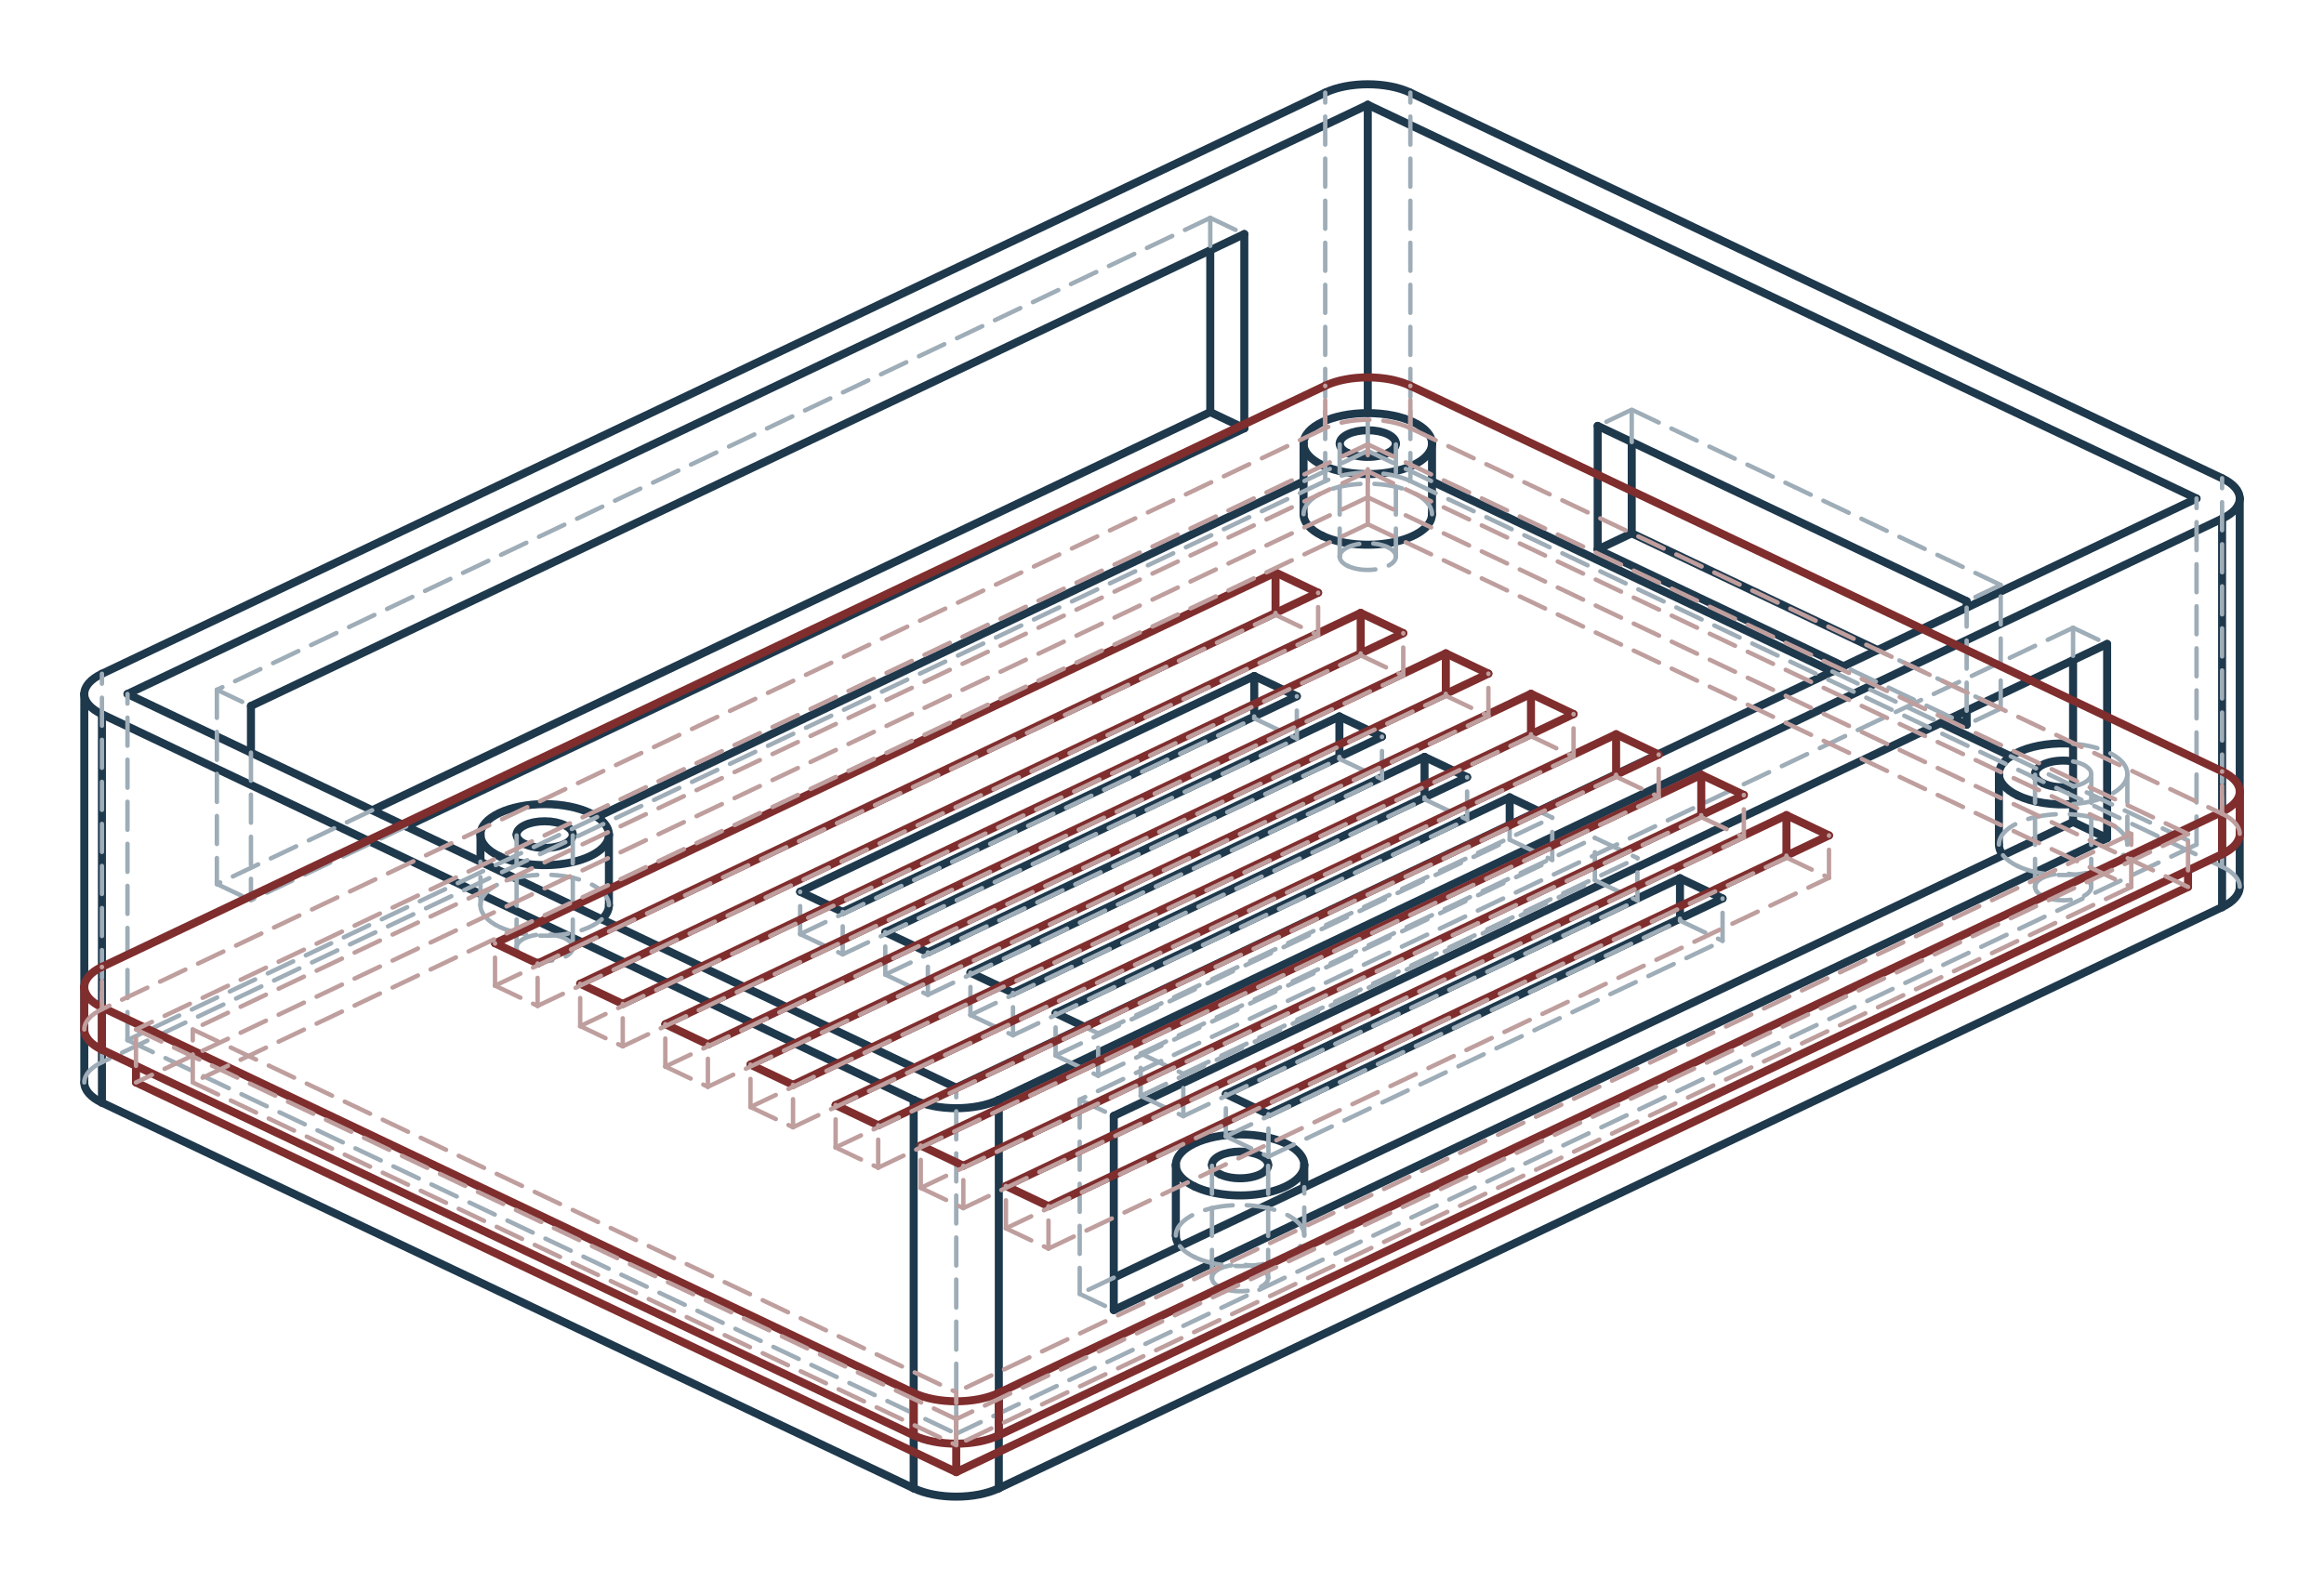
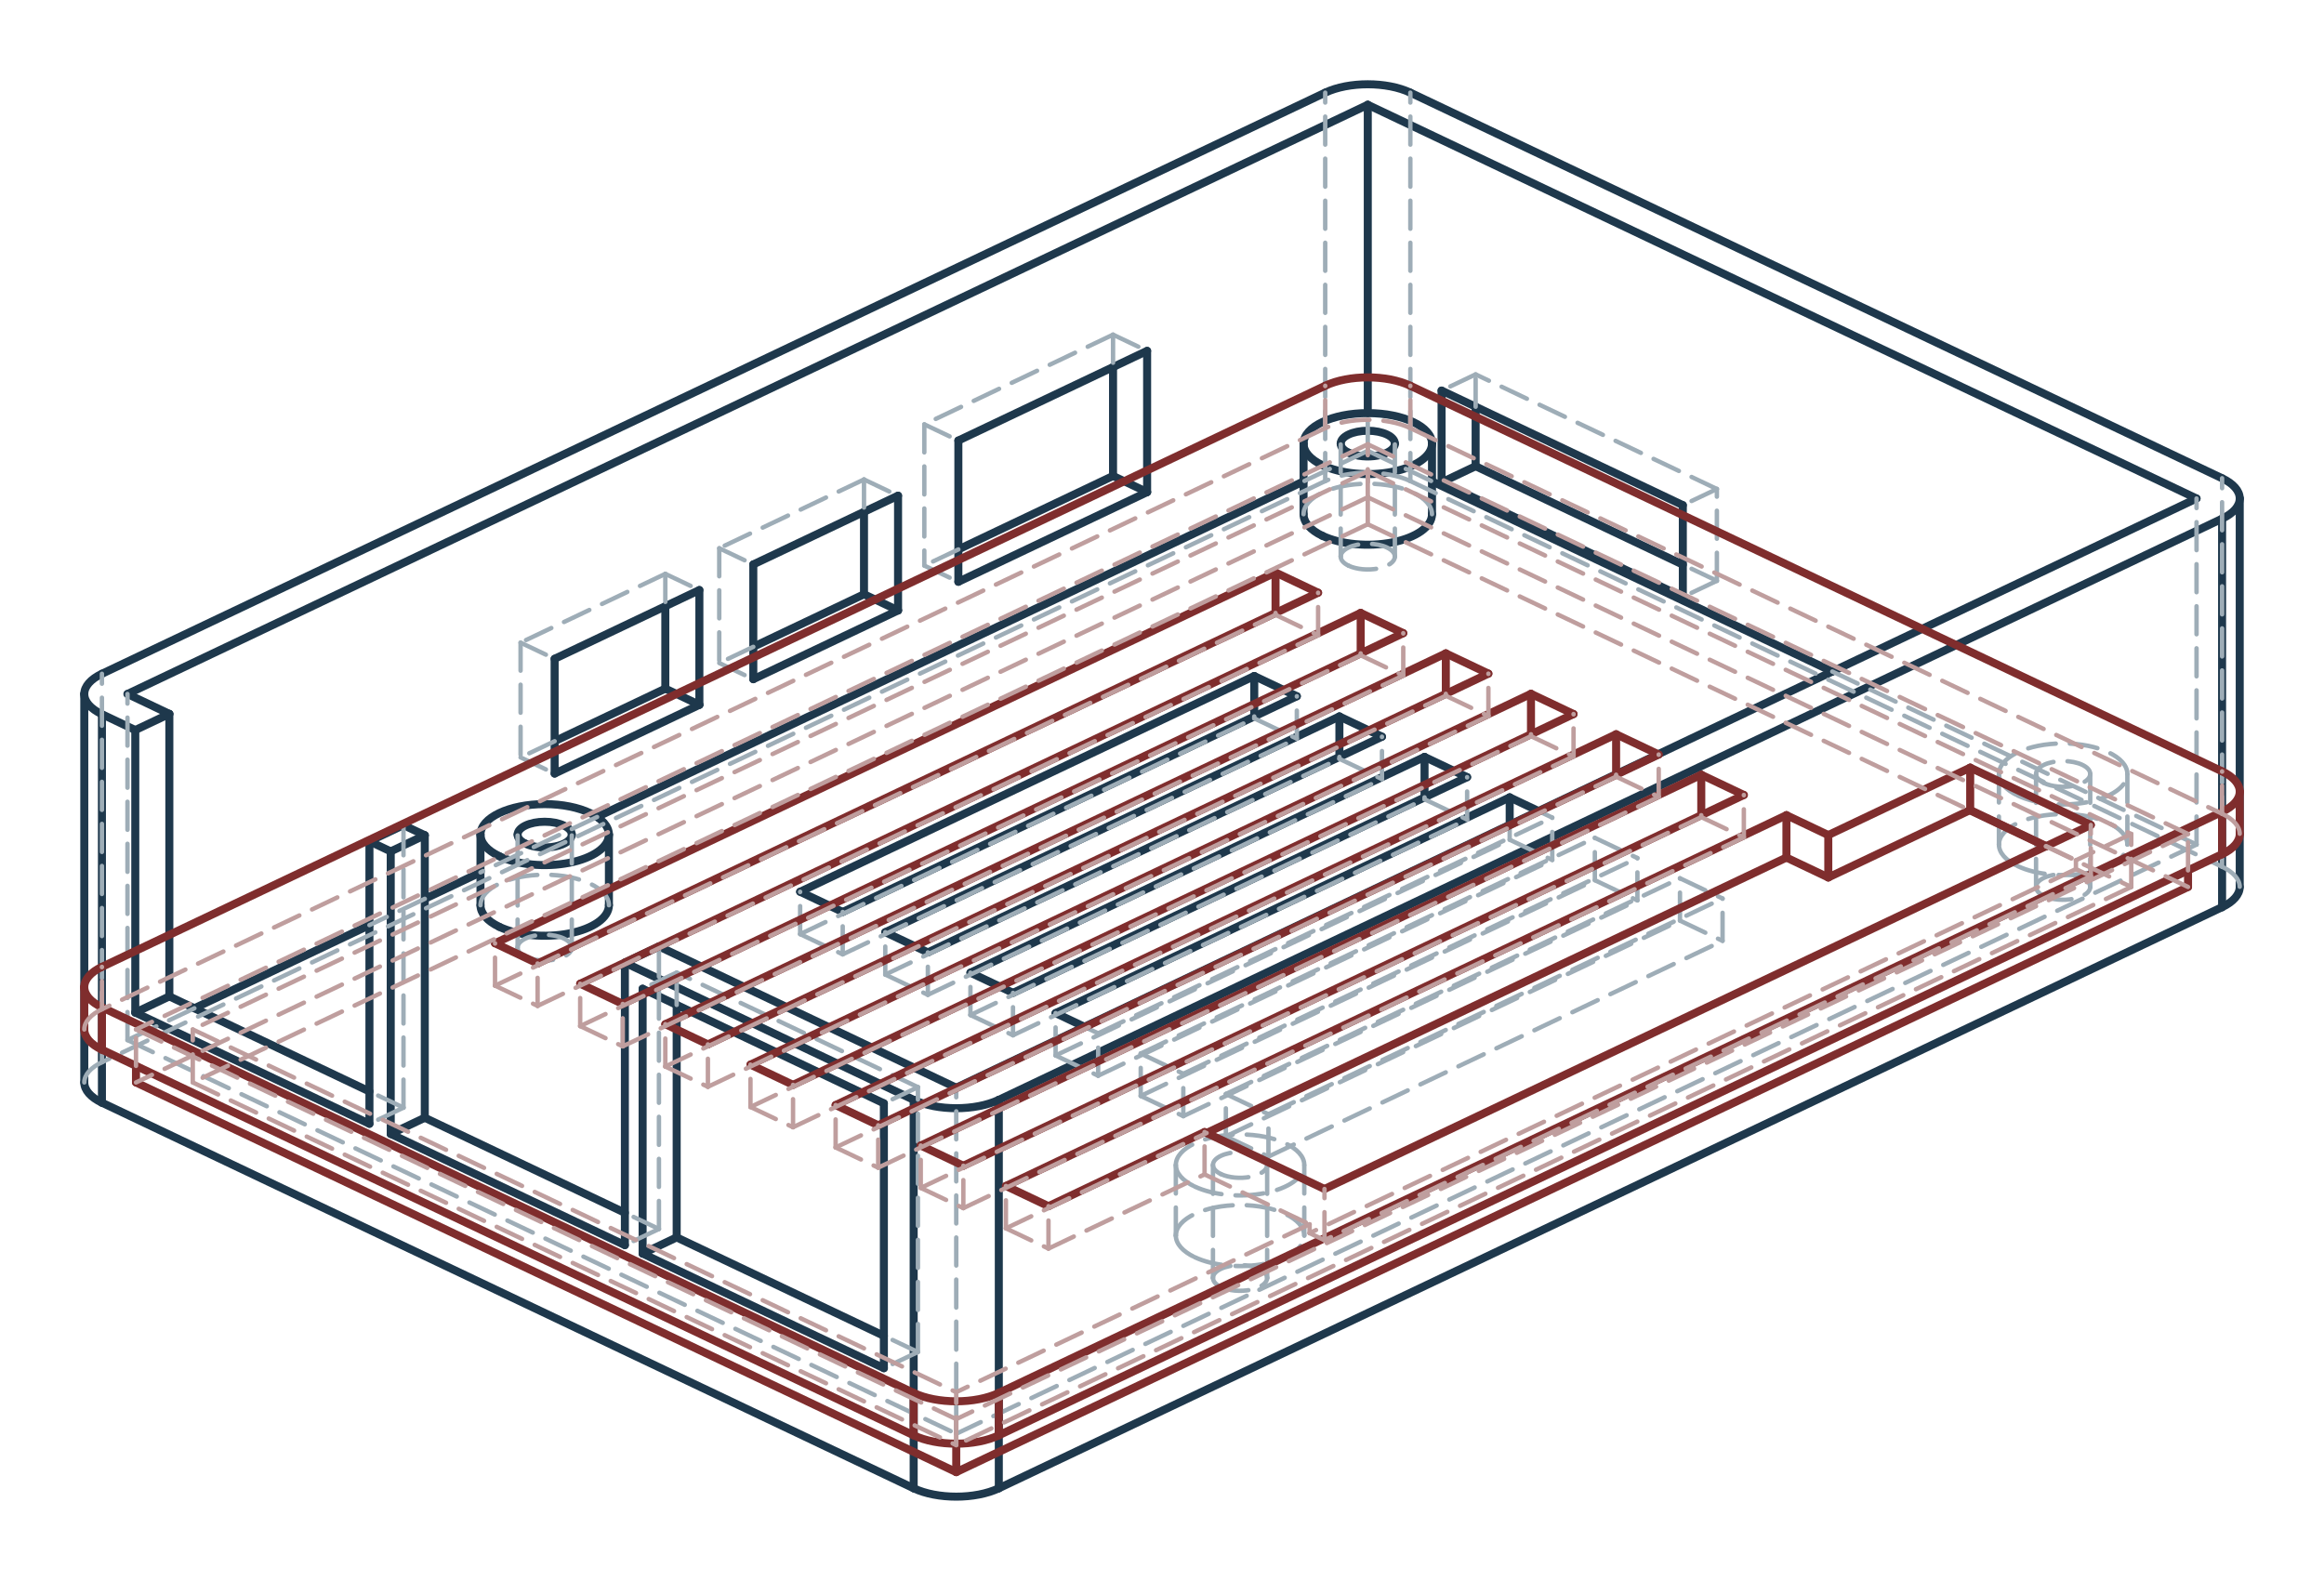
<svg xmlns="http://www.w3.org/2000/svg" width="115.799mm" height="78.787mm" viewBox="-57.9 -39.393 115.799 78.787" version="1.1">
  <g transform="scale(1,-1)" stroke-linecap="round">
    <g fill="none" stroke="rgb(30,56,76)" stroke-width="0.4" id="base_visible">
      <path d="M 7.99,12.692 A 3.2,1.52 0.0 0,1 13.453,13.767" />
      <path d="M 7.053,13.767 A 3.2,1.52 0.0 0,1 7.99,12.692" />
      <path d="M 7.99,16.211 A 3.2,1.52 0.0 0,1 13.453,17.286" />
      <path d="M 13.453,17.286 A 3.2,1.52 0.0 0,1 7.053,17.286" />
      <path d="M 7.053,17.286 A 3.2,1.52 0.0 0,1 7.99,16.211" />
      <line x1="13.453" y1="15.404" x2="33.399" y2="5.927" />
-       <line x1="38.8" y1="3.361" x2="42.29" y2="1.703" />
      <line x1="7.053" y1="15.404" x2="-28.148" y2="-1.321" />
+       <line x1="-33.959" y1="-4.082" x2="-36.734" y2="-5.4" />
+       <line x1="-39.492" y1="-6.711" x2="-48.215" y2="-10.855" />
      <line x1="-18.031" y1="-5.048" x2="4.596" y2="5.703" />
      <line x1="-18.031" y1="-5.048" x2="-15.91" y2="-6.055" />
      <line x1="-15.91" y1="-6.055" x2="6.718" y2="4.696" />
      <line x1="4.596" y1="5.703" x2="6.718" y2="4.696" />
-       <path d="M -27.919,-6.42 A 3.2,1.52 0.0 0,1 -27.559,-5.719" />
+       <path d="M -33.022,-6.795 A 3.2,1.52 0.0 0,1 -27.559,-5.719" />
+       <path d="M -33.959,-5.719 A 3.2,1.52 0.0 0,1 -33.022,-6.795" />
      <line x1="-13.789" y1="-7.063" x2="8.839" y2="3.688" />
      <line x1="-13.789" y1="-7.063" x2="-11.667" y2="-8.071" />
      <line x1="-11.667" y1="-8.071" x2="10.96" y2="2.68" />
      <line x1="8.839" y1="3.688" x2="10.96" y2="2.68" />
      <line x1="-9.546" y1="-9.079" x2="13.081" y2="1.672" />
      <line x1="-9.546" y1="-9.079" x2="-7.425" y2="-10.087" />
      <line x1="-7.425" y1="-10.087" x2="15.203" y2="0.664" />
      <line x1="13.081" y1="1.672" x2="15.203" y2="0.664" />
-       <path d="M 41.701,-2.696 A 3.2,1.52 0.0 0,1 41.905,-3.23" />
      <line x1="-5.303" y1="-11.095" x2="17.324" y2="-0.344" />
      <line x1="-5.303" y1="-11.095" x2="-3.866" y2="-11.778" />
      <line x1="17.324" y1="-0.344" x2="18.762" y2="-1.027" />
-       <line x1="3.182" y1="-15.127" x2="25.809" y2="-4.376" />
-       <line x1="3.182" y1="-15.127" x2="5.303" y2="-16.134" />
-       <line x1="5.303" y1="-16.134" x2="27.931" y2="-5.383" />
-       <line x1="25.809" y1="-4.376" x2="27.931" y2="-5.383" />
-       <path d="M 0.689,-22.182 A 3.2,1.52 0.0 0,1 0.893,-22.716" />
-       <path d="M 9.263,16.816 A 1.4,0.665 0.0 0,1 11.653,17.286" />
-       <path d="M 11.653,17.286 A 1.4,0.665 0.0 0,1 8.853,17.286" />
-       <path d="M 8.853,17.286 A 1.4,0.665 0.0 0,1 9.263,16.816" />
+       <path d="M 9.298,16.833 A 1.35,0.641 0.0 0,1 11.603,17.286" />
+       <path d="M 11.603,17.286 A 1.35,0.641 0.0 0,1 8.903,17.286" />
+       <path d="M 8.903,17.286 A 1.35,0.641 0.0 0,1 9.298,16.833" />
      <line x1="10.253" y1="18.807" x2="10.253" y2="34.171" />
      <line x1="10.253" y1="34.171" x2="51.548" y2="14.551" />
-       <line x1="40.093" y1="3.275" x2="39.356" y2="3.625" />
-       <line x1="33.955" y1="6.191" x2="21.708" y2="12.01" />
-       <line x1="40.093" y1="3.275" x2="40.093" y2="3.976" />
-       <line x1="40.093" y1="9.108" x2="40.093" y2="9.434" />
-       <line x1="40.093" y1="9.434" x2="21.708" y2="18.169" />
-       <line x1="21.708" y1="12.01" x2="21.708" y2="18.169" />
+       <line x1="25.951" y1="9.642" x2="13.93" y2="15.354" />
+       <line x1="25.951" y1="9.642" x2="25.951" y2="14.218" />
+       <line x1="25.951" y1="14.218" x2="13.93" y2="19.929" />
+       <line x1="13.93" y1="15.354" x2="13.93" y2="19.929" />
      <line x1="-10.253" y1="-14.813" x2="51.548" y2="14.551" />
-       <line x1="45.396" y1="-1.571" x2="-2.404" y2="-24.282" />
-       <line x1="45.396" y1="6.495" x2="45.396" y2="-1.571" />
      <line x1="-51.548" y1="4.808" x2="10.253" y2="34.171" />
-       <line x1="4.101" y1="27.729" x2="-45.396" y2="4.211" />
-       <line x1="-45.396" y1="4.211" x2="-45.396" y2="1.885" />
-       <line x1="4.101" y1="18.049" x2="-37.658" y2="-1.792" />
-       <line x1="4.101" y1="27.729" x2="4.101" y2="18.049" />
-       <line x1="-51.548" y1="4.808" x2="-10.253" y2="-14.813" />
+       <line x1="-0.742" y1="21.907" x2="-10.147" y2="17.439" />
+       <line x1="-0.742" y1="21.907" x2="-0.742" y2="14.868" />
+       <line x1="-10.147" y1="17.439" x2="-10.147" y2="10.4" />
+       <line x1="-0.742" y1="14.868" x2="-10.147" y2="10.4" />
+       <line x1="-13.152" y1="14.691" x2="-20.365" y2="11.265" />
+       <line x1="-13.152" y1="14.691" x2="-13.152" y2="8.972" />
+       <line x1="-20.365" y1="11.265" x2="-20.365" y2="5.545" />
+       <line x1="-13.152" y1="8.972" x2="-20.365" y2="5.545" />
+       <line x1="-23.052" y1="9.988" x2="-30.264" y2="6.561" />
+       <line x1="-30.264" y1="6.561" x2="-30.264" y2="0.842" />
+       <line x1="-23.052" y1="4.268" x2="-30.264" y2="0.842" />
+       <line x1="-23.052" y1="9.988" x2="-23.052" y2="4.268" />
+       <line x1="-51.548" y1="4.808" x2="-49.462" y2="3.816" />
+       <line x1="-49.462" y1="-10.262" x2="-49.462" y2="3.816" />
+       <line x1="-25.067" y1="-7.774" x2="-10.253" y2="-14.813" />
+       <line x1="-39.492" y1="-14.999" x2="-49.462" y2="-10.262" />
+       <line x1="-26.764" y1="-21.047" x2="-36.734" y2="-16.31" />
+       <line x1="-37.795" y1="-1.727" x2="-36.734" y2="-2.231" />
+       <line x1="-36.734" y1="-16.31" x2="-36.734" y2="-2.231" />
+       <line x1="-13.859" y1="-27.178" x2="-24.183" y2="-22.273" />
+       <line x1="-24.183" y1="-22.273" x2="-24.183" y2="-10.687" />
      <line x1="4.596" y1="3.688" x2="4.596" y2="5.703" />
      <path d="M -33.022,-3.275 A 3.2,1.52 0.0 0,1 -27.559,-2.2" />
      <path d="M -27.559,-2.2 A 3.2,1.52 0.0 0,1 -33.959,-2.2" />
      <path d="M -33.959,-2.2 A 3.2,1.52 0.0 0,1 -33.022,-3.275" />
      <line x1="8.839" y1="1.672" x2="8.839" y2="3.688" />
      <line x1="13.081" y1="-0.344" x2="13.081" y2="1.672" />
-       <path d="M 42.639,-0.251 A 3.2,1.52 0.0 0,1 45.396,-0.678" />
-       <path d="M 45.396,2.326 A 3.2,1.52 0.0 0,1 41.701,0.824" />
-       <path d="M 41.701,0.824 A 3.2,1.52 0.0 0,1 42.639,-0.251" />
      <line x1="17.324" y1="-1.71" x2="17.324" y2="-0.344" />
-       <line x1="25.809" y1="-6.391" x2="25.809" y2="-4.376" />
-       <path d="M 1.626,-19.737 A 3.2,1.52 0.0 0,1 7.089,-18.662" />
-       <path d="M 7.089,-18.662 A 3.2,1.52 0.0 0,1 0.689,-18.662" />
-       <path d="M 0.689,-18.662 A 3.2,1.52 0.0 0,1 1.626,-19.737" />
      <line x1="12.374" y1="34.776" x2="52.821" y2="15.559" />
-       <path d="M 12.374,34.776 A 3.0,1.425 0.0 0,1 8.132,34.776" />
      <path d="M 52.821,15.559 A 3.0,1.425 180.0 0,0 53.7,14.551" />
      <path d="M 53.7,14.551 A 3.0,1.425 180.0 0,0 52.821,13.543" />
-       <line x1="8.132" y1="34.776" x2="-52.821" y2="5.815" />
      <line x1="52.821" y1="13.543" x2="-8.132" y2="-15.418" />
+       <path d="M -12.374,-15.418 A 3.0,1.425 0.0 0,1 -8.132,-15.418" />
+       <line x1="-26.764" y1="-8.581" x2="-12.374" y2="-15.418" />
+       <line x1="-25.067" y1="-7.774" x2="-26.764" y2="-8.581" />
+       <line x1="-49.462" y1="3.816" x2="-51.159" y2="3.01" />
+       <line x1="-52.821" y1="3.8" x2="-51.159" y2="3.01" />
      <path d="M -52.821,3.8 A 3.0,1.425 180.0 0,0 -53.7,4.808" />
      <path d="M -53.7,4.808 A 3.0,1.425 180.0 0,0 -52.821,5.815" />
-       <path d="M -12.374,-15.418 A 3.0,1.425 0.0 0,1 -8.132,-15.418" />
-       <line x1="-52.821" y1="3.8" x2="-12.374" y2="-15.418" />
-       <line x1="23.405" y1="12.816" x2="21.708" y2="12.01" />
-       <line x1="35.652" y1="6.998" x2="23.405" y2="12.816" />
-       <line x1="23.405" y1="12.816" x2="23.405" y2="17.363" />
-       <line x1="47.093" y1="7.302" x2="-2.404" y2="-16.216" />
-       <line x1="-2.404" y1="-16.216" x2="-2.404" y2="-25.895" />
-       <line x1="45.396" y1="-1.571" x2="47.093" y2="-2.377" />
-       <line x1="47.093" y1="-2.377" x2="-2.404" y2="-25.895" />
-       <line x1="47.093" y1="7.302" x2="47.093" y2="-2.377" />
-       <line x1="2.404" y1="18.856" x2="4.101" y2="18.049" />
-       <line x1="2.404" y1="18.856" x2="-39.356" y2="-0.986" />
-       <line x1="2.404" y1="26.922" x2="2.404" y2="18.856" />
+       <line x1="8.132" y1="34.776" x2="-52.821" y2="5.815" />
+       <path d="M 12.374,34.776 A 3.0,1.425 0.0 0,1 8.132,34.776" />
+       <line x1="15.627" y1="16.16" x2="13.93" y2="15.354" />
+       <line x1="25.951" y1="11.255" x2="15.627" y2="16.16" />
+       <line x1="15.627" y1="16.16" x2="15.627" y2="19.123" />
+       <line x1="-2.44" y1="15.674" x2="-0.742" y2="14.868" />
+       <line x1="-2.44" y1="21.101" x2="-2.44" y2="15.674" />
+       <line x1="-2.44" y1="15.674" x2="-10.147" y2="12.012" />
+       <line x1="-14.849" y1="9.778" x2="-13.152" y2="8.972" />
+       <line x1="-14.849" y1="13.885" x2="-14.849" y2="9.778" />
+       <line x1="-14.849" y1="9.778" x2="-20.365" y2="7.158" />
+       <line x1="-24.749" y1="5.075" x2="-23.052" y2="4.268" />
+       <line x1="-24.749" y1="5.075" x2="-30.264" y2="2.454" />
+       <line x1="-24.749" y1="9.182" x2="-24.749" y2="5.075" />
+       <line x1="-49.462" y1="-10.262" x2="-51.159" y2="-11.069" />
+       <line x1="-51.159" y1="-11.069" x2="-51.159" y2="3.01" />
+       <line x1="-39.492" y1="-16.612" x2="-51.159" y2="-11.069" />
+       <line x1="-26.764" y1="-22.659" x2="-26.764" y2="-8.581" />
+       <line x1="-39.492" y1="-16.612" x2="-39.492" y2="-2.533" />
+       <line x1="-37.795" y1="-1.727" x2="-39.492" y2="-2.533" />
+       <line x1="-26.764" y1="-22.659" x2="-38.431" y2="-17.116" />
+       <line x1="-36.734" y1="-16.31" x2="-38.431" y2="-17.116" />
+       <line x1="-39.492" y1="-2.533" x2="-38.431" y2="-3.037" />
+       <line x1="-36.734" y1="-2.231" x2="-38.431" y2="-3.037" />
+       <line x1="-38.431" y1="-17.116" x2="-38.431" y2="-3.037" />
+       <line x1="-13.859" y1="-28.791" x2="-25.88" y2="-23.079" />
+       <line x1="-24.183" y1="-22.273" x2="-25.88" y2="-23.079" />
+       <line x1="-13.859" y1="-28.791" x2="-13.859" y2="-15.592" />
+       <line x1="-13.859" y1="-15.592" x2="-25.88" y2="-9.881" />
+       <line x1="-25.88" y1="-23.079" x2="-25.88" y2="-9.881" />
      <path d="M 53.7,-4.808 A 3.0,1.425 180.0 0,0 52.821,-5.815" />
      <line x1="52.821" y1="-5.815" x2="-8.132" y2="-34.776" />
      <path d="M -52.821,-15.559 A 3.0,1.425 180.0 0,0 -53.7,-14.551" />
      <path d="M -12.374,-34.776 A 3.0,1.425 0.0 0,1 -8.132,-34.776" />
      <line x1="-52.821" y1="-15.559" x2="-12.374" y2="-34.776" />
-       <path d="M -31.749,-2.67 A 1.4,0.665 0.0 0,1 -29.359,-2.2" />
-       <path d="M -29.359,-2.2 A 1.4,0.665 0.0 0,1 -32.159,-2.2" />
-       <path d="M -32.159,-2.2 A 1.4,0.665 0.0 0,1 -31.749,-2.67" />
-       <path d="M 43.911,0.354 A 1.4,0.665 0.0 0,1 45.396,0.202" />
-       <path d="M 45.396,1.446 A 1.4,0.665 0.0 0,1 43.501,0.824" />
-       <path d="M 43.501,0.824 A 1.4,0.665 0.0 0,1 43.911,0.354" />
-       <path d="M 2.899,-19.133 A 1.4,0.665 0.0 0,1 5.289,-18.662" />
-       <path d="M 5.289,-18.662 A 1.4,0.665 0.0 0,1 2.489,-18.662" />
-       <path d="M 2.489,-18.662 A 1.4,0.665 0.0 0,1 2.899,-19.133" />
+       <path d="M -31.714,-2.653 A 1.35,0.641 0.0 0,1 -29.409,-2.2" />
+       <path d="M -29.409,-2.2 A 1.35,0.641 0.0 0,1 -32.109,-2.2" />
+       <path d="M -32.109,-2.2 A 1.35,0.641 0.0 0,1 -31.714,-2.653" />
      <line x1="52.821" y1="-5.815" x2="52.821" y2="13.543" />
      <line x1="-8.132" y1="-34.776" x2="-8.132" y2="-15.418" />
+       <line x1="-12.374" y1="-34.776" x2="-12.374" y2="-15.418" />
      <line x1="-52.821" y1="-15.559" x2="-52.821" y2="3.8" />
-       <line x1="-12.374" y1="-34.776" x2="-12.374" y2="-15.418" />
      <line x1="13.453" y1="13.767" x2="13.453" y2="17.286" />
      <line x1="7.053" y1="13.767" x2="7.053" y2="17.286" />
      <line x1="-27.559" y1="-5.719" x2="-27.559" y2="-2.2" />
-       <line x1="-33.959" y1="-3.549" x2="-33.959" y2="-2.2" />
-       <line x1="41.701" y1="-2.696" x2="41.701" y2="0.824" />
-       <line x1="7.089" y1="-19.772" x2="7.089" y2="-18.662" />
-       <line x1="0.689" y1="-22.182" x2="0.689" y2="-18.662" />
+       <line x1="-33.959" y1="-5.719" x2="-33.959" y2="-2.2" />
      <line x1="53.7" y1="-4.808" x2="53.7" y2="14.551" />
      <line x1="-53.7" y1="-14.551" x2="-53.7" y2="4.808" />
    </g>
    <g fill="none" stroke="rgb(158,173,183)" stroke-width="0.22" id="base_hidden" stroke-dasharray="1.397 0.699">
      <path d="M 13.453,13.767 A 3.2,1.52 0.0 0,1 7.053,13.767" />
      <line x1="10.253" y1="16.925" x2="13.453" y2="15.404" />
-       <line x1="33.399" y1="5.927" x2="38.8" y2="3.361" />
-       <line x1="42.29" y1="1.703" x2="51.548" y2="-2.696" />
+       <line x1="33.399" y1="5.927" x2="51.548" y2="-2.696" />
      <line x1="51.548" y1="-2.696" x2="-10.253" y2="-32.059" />
      <line x1="10.253" y1="16.925" x2="7.053" y2="15.404" />
-       <line x1="-28.148" y1="-1.321" x2="-51.548" y2="-12.439" />
+       <line x1="-28.148" y1="-1.321" x2="-33.959" y2="-4.082" />
+       <line x1="-36.734" y1="-5.4" x2="-39.492" y2="-6.711" />
+       <line x1="-48.215" y1="-10.855" x2="-51.548" y2="-12.439" />
      <line x1="-51.548" y1="-12.439" x2="-10.253" y2="-32.059" />
-       <path d="M -33.022,-6.795 A 3.2,1.52 0.0 0,1 -27.919,-6.42" />
      <path d="M -27.559,-5.719 A 3.2,1.52 0.0 0,1 -33.959,-5.719" />
-       <path d="M -33.959,-5.719 A 3.2,1.52 0.0 0,1 -33.022,-6.795" />
      <path d="M 42.639,-3.771 A 3.2,1.52 0.0 0,1 48.101,-2.696" />
      <path d="M 48.101,-2.696 A 3.2,1.52 0.0 0,1 41.701,-2.696" />
-       <path d="M 41.905,-3.23 A 3.2,1.52 0.0 0,1 42.639,-3.771" />
+       <path d="M 41.701,-2.696 A 3.2,1.52 0.0 0,1 42.639,-3.771" />
      <line x1="-3.866" y1="-11.778" x2="-3.182" y2="-12.103" />
      <line x1="-3.182" y1="-12.103" x2="19.445" y2="-1.352" />
      <line x1="18.762" y1="-1.027" x2="19.445" y2="-1.352" />
      <line x1="-1.061" y1="-13.111" x2="21.567" y2="-2.36" />
      <line x1="-1.061" y1="-13.111" x2="1.061" y2="-14.119" />
      <line x1="1.061" y1="-14.119" x2="23.688" y2="-3.368" />
      <line x1="21.567" y1="-2.36" x2="23.688" y2="-3.368" />
+       <line x1="3.182" y1="-15.127" x2="25.809" y2="-4.376" />
+       <line x1="3.182" y1="-15.127" x2="5.303" y2="-16.134" />
+       <line x1="5.303" y1="-16.134" x2="27.931" y2="-5.383" />
+       <line x1="25.809" y1="-4.376" x2="27.931" y2="-5.383" />
      <path d="M 1.626,-23.257 A 3.2,1.52 0.0 0,1 7.089,-22.182" />
      <path d="M 7.089,-22.182 A 3.2,1.52 0.0 0,1 0.689,-22.182" />
-       <path d="M 0.893,-22.716 A 3.2,1.52 0.0 0,1 1.626,-23.257" />
+       <path d="M 0.689,-22.182 A 3.2,1.52 0.0 0,1 1.626,-23.257" />
      <line x1="10.253" y1="16.925" x2="10.253" y2="18.807" />
      <line x1="51.548" y1="-2.696" x2="51.548" y2="14.551" />
-       <line x1="39.356" y1="3.625" x2="33.955" y2="6.191" />
-       <line x1="40.093" y1="3.976" x2="40.093" y2="9.108" />
      <line x1="-10.253" y1="-32.059" x2="-10.253" y2="-14.813" />
-       <line x1="45.396" y1="8.108" x2="-4.101" y2="-15.41" />
-       <line x1="-4.101" y1="-15.41" x2="-4.101" y2="-25.089" />
-       <line x1="-2.404" y1="-24.282" x2="-4.101" y2="-25.089" />
-       <line x1="45.396" y1="8.108" x2="45.396" y2="6.495" />
      <line x1="-51.548" y1="-12.439" x2="-51.548" y2="4.808" />
-       <line x1="-45.396" y1="1.885" x2="-45.396" y2="-5.468" />
-       <line x1="-37.658" y1="-1.792" x2="-45.396" y2="-5.468" />
+       <line x1="-37.795" y1="-15.806" x2="-39.492" y2="-14.999" />
+       <line x1="-25.067" y1="-21.853" x2="-25.067" y2="-7.774" />
+       <line x1="-37.795" y1="-15.806" x2="-37.795" y2="-1.727" />
+       <line x1="-25.067" y1="-21.853" x2="-26.764" y2="-21.047" />
+       <line x1="-12.162" y1="-27.985" x2="-13.859" y2="-27.178" />
+       <line x1="-12.162" y1="-27.985" x2="-12.162" y2="-14.786" />
+       <line x1="-12.162" y1="-14.786" x2="-24.183" y2="-9.074" />
+       <line x1="-24.183" y1="-10.687" x2="-24.183" y2="-9.074" />
      <line x1="-18.031" y1="-7.159" x2="-18.031" y2="-5.048" />
      <line x1="4.596" y1="3.592" x2="4.596" y2="3.688" />
      <line x1="-18.031" y1="-7.159" x2="4.596" y2="3.592" />
      <line x1="-15.91" y1="-8.167" x2="-15.91" y2="-6.055" />
      <line x1="-18.031" y1="-7.159" x2="-15.91" y2="-8.167" />
      <line x1="6.718" y1="2.584" x2="6.718" y2="4.696" />
      <line x1="-15.91" y1="-8.167" x2="6.718" y2="2.584" />
      <line x1="4.596" y1="3.592" x2="6.718" y2="2.584" />
      <line x1="-13.789" y1="-9.175" x2="-13.789" y2="-7.063" />
      <line x1="8.839" y1="1.576" x2="8.839" y2="1.672" />
      <line x1="-13.789" y1="-9.175" x2="8.839" y2="1.576" />
      <line x1="-11.667" y1="-10.183" x2="-11.667" y2="-8.071" />
      <line x1="-13.789" y1="-9.175" x2="-11.667" y2="-10.183" />
      <line x1="10.96" y1="0.568" x2="10.96" y2="2.68" />
      <line x1="-11.667" y1="-10.183" x2="10.96" y2="0.568" />
      <line x1="8.839" y1="1.576" x2="10.96" y2="0.568" />
      <line x1="-9.546" y1="-11.191" x2="-9.546" y2="-9.079" />
      <line x1="13.081" y1="-0.44" x2="13.081" y2="-0.344" />
      <line x1="-9.546" y1="-11.191" x2="13.081" y2="-0.44" />
      <line x1="-7.425" y1="-12.199" x2="-7.425" y2="-10.087" />
      <line x1="-9.546" y1="-11.191" x2="-7.425" y2="-12.199" />
      <line x1="15.203" y1="-1.448" x2="15.203" y2="0.664" />
      <line x1="-7.425" y1="-12.199" x2="15.203" y2="-1.448" />
      <line x1="13.081" y1="-0.44" x2="15.203" y2="-1.448" />
-       <path d="M 45.396,-0.678 A 3.2,1.52 0.0 0,1 48.101,0.824" />
-       <path d="M 48.101,0.824 A 3.2,1.52 0.0 0,1 45.396,2.326" />
+       <path d="M 42.639,-0.251 A 3.2,1.52 0.0 0,1 48.101,0.824" />
+       <path d="M 48.101,0.824 A 3.2,1.52 0.0 0,1 41.701,0.824" />
+       <path d="M 41.701,0.824 A 3.2,1.52 0.0 0,1 42.639,-0.251" />
      <line x1="-5.303" y1="-13.207" x2="-5.303" y2="-11.095" />
      <line x1="17.324" y1="-2.456" x2="17.324" y2="-1.71" />
      <line x1="-5.303" y1="-13.207" x2="17.324" y2="-2.456" />
      <line x1="-3.182" y1="-14.215" x2="-3.182" y2="-12.103" />
      <line x1="-5.303" y1="-13.207" x2="-3.182" y2="-14.215" />
      <line x1="19.445" y1="-3.464" x2="19.445" y2="-1.352" />
      <line x1="-3.182" y1="-14.215" x2="19.445" y2="-3.464" />
      <line x1="17.324" y1="-2.456" x2="19.445" y2="-3.464" />
      <line x1="-1.061" y1="-15.223" x2="-1.061" y2="-13.111" />
      <line x1="21.567" y1="-4.472" x2="21.567" y2="-2.36" />
      <line x1="-1.061" y1="-15.223" x2="21.567" y2="-4.472" />
      <line x1="1.061" y1="-16.23" x2="1.061" y2="-14.119" />
      <line x1="-1.061" y1="-15.223" x2="1.061" y2="-16.23" />
      <line x1="23.688" y1="-5.479" x2="23.688" y2="-3.368" />
      <line x1="1.061" y1="-16.23" x2="23.688" y2="-5.479" />
      <line x1="21.567" y1="-4.472" x2="23.688" y2="-5.479" />
      <line x1="3.182" y1="-17.238" x2="3.182" y2="-15.127" />
-       <line x1="25.809" y1="-6.487" x2="25.809" y2="-6.391" />
+       <line x1="25.809" y1="-6.487" x2="25.809" y2="-4.376" />
      <line x1="3.182" y1="-17.238" x2="25.809" y2="-6.487" />
      <line x1="5.303" y1="-18.246" x2="5.303" y2="-16.134" />
      <line x1="3.182" y1="-17.238" x2="5.303" y2="-18.246" />
      <line x1="27.931" y1="-7.495" x2="27.931" y2="-5.383" />
      <line x1="5.303" y1="-18.246" x2="27.931" y2="-7.495" />
      <line x1="25.809" y1="-6.487" x2="27.931" y2="-7.495" />
-       <path d="M 9.263,11.185 A 1.4,0.665 0.0 0,1 11.653,11.655" />
-       <path d="M 11.653,11.655 A 1.4,0.665 0.0 0,1 8.853,11.655" />
-       <path d="M 8.853,11.655 A 1.4,0.665 0.0 0,1 9.263,11.185" />
-       <line x1="41.79" y1="4.081" x2="40.093" y2="3.275" />
-       <line x1="41.79" y1="4.081" x2="35.652" y2="6.998" />
-       <line x1="41.79" y1="10.241" x2="40.093" y2="9.434" />
-       <line x1="41.79" y1="4.081" x2="41.79" y2="10.241" />
-       <line x1="23.405" y1="18.976" x2="21.708" y2="18.169" />
-       <line x1="41.79" y1="10.241" x2="23.405" y2="18.976" />
-       <line x1="23.405" y1="17.363" x2="23.405" y2="18.976" />
-       <line x1="45.396" y1="8.108" x2="47.093" y2="7.302" />
-       <line x1="-4.101" y1="-15.41" x2="-2.404" y2="-16.216" />
-       <line x1="-4.101" y1="-25.089" x2="-2.404" y2="-25.895" />
-       <line x1="2.404" y1="28.535" x2="4.101" y2="27.729" />
-       <line x1="-47.093" y1="5.017" x2="-45.396" y2="4.211" />
-       <line x1="2.404" y1="28.535" x2="-47.093" y2="5.017" />
-       <line x1="-47.093" y1="-4.662" x2="-45.396" y2="-5.468" />
-       <line x1="-47.093" y1="5.017" x2="-47.093" y2="-4.662" />
-       <line x1="-39.356" y1="-0.986" x2="-47.093" y2="-4.662" />
-       <line x1="2.404" y1="28.535" x2="2.404" y2="26.922" />
+       <path d="M 1.626,-19.737 A 3.2,1.52 0.0 0,1 7.089,-18.662" />
+       <path d="M 7.089,-18.662 A 3.2,1.52 0.0 0,1 0.689,-18.662" />
+       <path d="M 0.689,-18.662 A 3.2,1.52 0.0 0,1 1.626,-19.737" />
+       <path d="M 9.298,11.201 A 1.35,0.641 0.0 0,1 11.603,11.655" />
+       <path d="M 11.603,11.655 A 1.35,0.641 0.0 0,1 8.903,11.655" />
+       <path d="M 8.903,11.655 A 1.35,0.641 0.0 0,1 9.298,11.201" />
+       <line x1="27.648" y1="10.449" x2="25.951" y2="9.642" />
+       <line x1="27.648" y1="10.449" x2="25.951" y2="11.255" />
+       <line x1="27.648" y1="15.024" x2="25.951" y2="14.218" />
+       <line x1="27.648" y1="10.449" x2="27.648" y2="15.024" />
+       <line x1="15.627" y1="20.736" x2="13.93" y2="19.929" />
+       <line x1="27.648" y1="15.024" x2="15.627" y2="20.736" />
+       <line x1="15.627" y1="19.123" x2="15.627" y2="20.736" />
+       <line x1="-2.44" y1="22.714" x2="-0.742" y2="21.907" />
+       <line x1="-11.844" y1="18.245" x2="-10.147" y2="17.439" />
+       <line x1="-2.44" y1="22.714" x2="-11.844" y2="18.245" />
+       <line x1="-2.44" y1="22.714" x2="-2.44" y2="21.101" />
+       <line x1="-11.844" y1="11.206" x2="-10.147" y2="10.4" />
+       <line x1="-11.844" y1="18.245" x2="-11.844" y2="11.206" />
+       <line x1="-10.147" y1="12.012" x2="-11.844" y2="11.206" />
+       <line x1="-14.849" y1="15.498" x2="-13.152" y2="14.691" />
+       <line x1="-22.062" y1="12.071" x2="-20.365" y2="11.265" />
+       <line x1="-14.849" y1="15.498" x2="-22.062" y2="12.071" />
+       <line x1="-14.849" y1="15.498" x2="-14.849" y2="13.885" />
+       <line x1="-22.062" y1="6.351" x2="-20.365" y2="5.545" />
+       <line x1="-22.062" y1="12.071" x2="-22.062" y2="6.351" />
+       <line x1="-20.365" y1="7.158" x2="-22.062" y2="6.351" />
+       <line x1="-24.749" y1="10.794" x2="-23.052" y2="9.988" />
+       <line x1="-31.961" y1="7.367" x2="-30.264" y2="6.561" />
+       <line x1="-24.749" y1="10.794" x2="-31.961" y2="7.367" />
+       <line x1="-31.961" y1="1.648" x2="-30.264" y2="0.842" />
+       <line x1="-31.961" y1="7.367" x2="-31.961" y2="1.648" />
+       <line x1="-30.264" y1="2.454" x2="-31.961" y2="1.648" />
+       <line x1="-24.749" y1="10.794" x2="-24.749" y2="9.182" />
+       <line x1="-37.795" y1="-15.806" x2="-39.492" y2="-16.612" />
+       <line x1="-25.067" y1="-21.853" x2="-26.764" y2="-22.659" />
+       <line x1="-12.162" y1="-27.985" x2="-13.859" y2="-28.791" />
+       <line x1="-12.162" y1="-14.786" x2="-13.859" y2="-15.592" />
+       <line x1="-24.183" y1="-9.074" x2="-25.88" y2="-9.881" />
      <line x1="12.374" y1="15.418" x2="52.821" y2="-3.8" />
      <path d="M 12.374,15.418 A 3.0,1.425 0.0 0,1 8.132,15.418" />
      <path d="M 52.821,-3.8 A 3.0,1.425 180.0 0,0 53.7,-4.808" />
      <line x1="8.132" y1="15.418" x2="-52.821" y2="-13.543" />
      <path d="M -53.7,-14.551 A 3.0,1.425 180.0 0,0 -52.821,-13.543" />
-       <path d="M -31.749,-8.302 A 1.4,0.665 0.0 0,1 -29.359,-7.831" />
-       <path d="M -29.359,-7.831 A 1.4,0.665 0.0 0,1 -32.159,-7.831" />
-       <path d="M -32.159,-7.831 A 1.4,0.665 0.0 0,1 -31.749,-8.302" />
-       <path d="M 43.911,-5.278 A 1.4,0.665 0.0 0,1 46.301,-4.808" />
-       <path d="M 46.301,-4.808 A 1.4,0.665 0.0 0,1 43.501,-4.808" />
-       <path d="M 43.501,-4.808 A 1.4,0.665 0.0 0,1 43.911,-5.278" />
-       <path d="M 2.899,-24.764 A 1.4,0.665 0.0 0,1 5.289,-24.294" />
-       <path d="M 5.289,-24.294 A 1.4,0.665 0.0 0,1 2.489,-24.294" />
-       <path d="M 2.489,-24.294 A 1.4,0.665 0.0 0,1 2.899,-24.764" />
-       <path d="M 45.396,0.202 A 1.4,0.665 0.0 0,1 46.301,0.824" />
-       <path d="M 46.301,0.824 A 1.4,0.665 0.0 0,1 45.396,1.446" />
-       <line x1="-33.959" y1="-5.719" x2="-33.959" y2="-3.549" />
+       <path d="M -31.714,-8.285 A 1.35,0.641 0.0 0,1 -29.409,-7.831" />
+       <path d="M -29.409,-7.831 A 1.35,0.641 0.0 0,1 -32.109,-7.831" />
+       <path d="M -32.109,-7.831 A 1.35,0.641 0.0 0,1 -31.714,-8.285" />
+       <path d="M 43.947,-5.261 A 1.35,0.641 0.0 0,1 46.251,-4.808" />
+       <path d="M 46.251,-4.808 A 1.35,0.641 0.0 0,1 43.551,-4.808" />
+       <path d="M 43.551,-4.808 A 1.35,0.641 0.0 0,1 43.947,-5.261" />
+       <path d="M 2.934,-24.747 A 1.35,0.641 0.0 0,1 5.239,-24.294" />
+       <path d="M 5.239,-24.294 A 1.35,0.641 0.0 0,1 2.539,-24.294" />
+       <path d="M 2.539,-24.294 A 1.35,0.641 0.0 0,1 2.934,-24.747" />
+       <path d="M 43.947,0.37 A 1.35,0.641 0.0 0,1 46.251,0.824" />
+       <path d="M 46.251,0.824 A 1.35,0.641 0.0 0,1 43.551,0.824" />
+       <path d="M 43.551,0.824 A 1.35,0.641 0.0 0,1 43.947,0.37" />
+       <path d="M 2.934,-19.116 A 1.35,0.641 0.0 0,1 5.239,-18.662" />
+       <path d="M 5.239,-18.662 A 1.35,0.641 0.0 0,1 2.539,-18.662" />
+       <path d="M 2.539,-18.662 A 1.35,0.641 0.0 0,1 2.934,-19.116" />
      <line x1="48.101" y1="-2.696" x2="48.101" y2="0.824" />
-       <line x1="7.089" y1="-22.182" x2="7.089" y2="-19.772" />
-       <line x1="11.653" y1="11.655" x2="11.653" y2="17.286" />
-       <line x1="8.853" y1="11.655" x2="8.853" y2="17.286" />
-       <line x1="-29.359" y1="-7.831" x2="-29.359" y2="-2.2" />
-       <line x1="-32.159" y1="-7.831" x2="-32.159" y2="-2.2" />
-       <line x1="46.301" y1="-4.808" x2="46.301" y2="0.824" />
-       <line x1="43.501" y1="-4.808" x2="43.501" y2="0.824" />
-       <line x1="5.289" y1="-24.294" x2="5.289" y2="-18.662" />
-       <line x1="2.489" y1="-24.294" x2="2.489" y2="-18.662" />
+       <line x1="41.701" y1="-2.696" x2="41.701" y2="0.824" />
+       <line x1="7.089" y1="-22.182" x2="7.089" y2="-18.662" />
+       <line x1="0.689" y1="-22.182" x2="0.689" y2="-18.662" />
+       <line x1="11.603" y1="11.655" x2="11.603" y2="17.286" />
+       <line x1="8.903" y1="11.655" x2="8.903" y2="17.286" />
+       <line x1="-29.409" y1="-7.831" x2="-29.409" y2="-2.2" />
+       <line x1="-32.109" y1="-7.831" x2="-32.109" y2="-2.2" />
+       <line x1="46.251" y1="-4.808" x2="46.251" y2="0.824" />
+       <line x1="43.551" y1="-4.808" x2="43.551" y2="0.824" />
+       <line x1="5.239" y1="-24.294" x2="5.239" y2="-18.662" />
+       <line x1="2.539" y1="-24.294" x2="2.539" y2="-18.662" />
      <line x1="12.374" y1="15.418" x2="12.374" y2="34.776" />
      <line x1="52.821" y1="-3.8" x2="52.821" y2="15.559" />
+       <line x1="-52.821" y1="-13.543" x2="-52.821" y2="5.815" />
      <line x1="8.132" y1="15.418" x2="8.132" y2="34.776" />
-       <line x1="-52.821" y1="-13.543" x2="-52.821" y2="5.815" />
    </g>
    <g fill="none" stroke="rgb(127,45,45)" stroke-width="0.4" id="lid_visible">
      <line x1="12.374" y1="20.169" x2="52.821" y2="0.952" />
      <path d="M 12.374,20.169 A 3.0,1.425 0.0 0,1 8.132,20.169" />
      <path d="M 52.821,0.952 A 3.0,1.425 180.0 0,0 53.7,-0.056" />
      <path d="M 53.7,-0.056 A 3.0,1.425 180.0 0,0 52.821,-1.064" />
      <line x1="8.132" y1="20.169" x2="-52.821" y2="-8.791" />
      <line x1="52.821" y1="-1.064" x2="-8.132" y2="-30.024" />
      <path d="M -52.821,-10.807 A 3.0,1.425 180.0 0,0 -53.7,-9.799" />
      <path d="M -53.7,-9.799 A 3.0,1.425 180.0 0,0 -52.821,-8.791" />
      <path d="M -12.374,-30.024 A 3.0,1.425 0.0 0,1 -8.132,-30.024" />
      <line x1="-52.821" y1="-10.807" x2="-12.374" y2="-30.024" />
      <line x1="-33.234" y1="-7.615" x2="5.657" y2="10.863" />
      <line x1="-33.234" y1="-7.615" x2="-31.113" y2="-8.623" />
      <line x1="-31.113" y1="-8.623" x2="7.778" y2="9.855" />
      <line x1="5.657" y1="10.863" x2="7.778" y2="9.855" />
      <line x1="-28.991" y1="-9.631" x2="9.899" y2="8.847" />
      <line x1="-28.991" y1="-9.631" x2="-26.87" y2="-10.639" />
      <line x1="-26.87" y1="-10.639" x2="12.021" y2="7.839" />
      <line x1="9.899" y1="8.847" x2="12.021" y2="7.839" />
      <line x1="-24.749" y1="-11.647" x2="14.142" y2="6.831" />
      <line x1="-24.749" y1="-11.647" x2="-22.627" y2="-12.655" />
      <line x1="-22.627" y1="-12.655" x2="16.263" y2="5.823" />
      <line x1="14.142" y1="6.831" x2="16.263" y2="5.823" />
      <line x1="-20.506" y1="-13.663" x2="18.385" y2="4.816" />
      <line x1="-20.506" y1="-13.663" x2="-18.385" y2="-14.671" />
      <line x1="-18.385" y1="-14.671" x2="20.506" y2="3.808" />
      <line x1="18.385" y1="4.816" x2="20.506" y2="3.808" />
+       <line x1="31.113" y1="-1.232" x2="33.199" y2="-2.223" />
+       <line x1="-7.778" y1="-19.71" x2="31.113" y2="-1.232" />
+       <line x1="-7.778" y1="-19.71" x2="-5.657" y2="-20.718" />
+       <line x1="-5.657" y1="-20.718" x2="2.121" y2="-17.022" />
+       <line x1="2.121" y1="-17.022" x2="8.096" y2="-19.861" />
+       <line x1="8.096" y1="-19.861" x2="46.28" y2="-1.719" />
+       <line x1="40.27" y1="1.137" x2="46.28" y2="-1.719" />
+       <line x1="33.199" y1="-2.223" x2="40.27" y2="1.137" />
      <line x1="-16.263" y1="-15.678" x2="22.627" y2="2.8" />
      <line x1="-16.263" y1="-15.678" x2="-14.142" y2="-16.686" />
      <line x1="-14.142" y1="-16.686" x2="24.749" y2="1.792" />
      <line x1="22.627" y1="2.8" x2="24.749" y2="1.792" />
      <line x1="-12.021" y1="-17.694" x2="26.87" y2="0.784" />
      <line x1="-12.021" y1="-17.694" x2="-9.899" y2="-18.702" />
      <line x1="-9.899" y1="-18.702" x2="28.991" y2="-0.224" />
      <line x1="26.87" y1="0.784" x2="28.991" y2="-0.224" />
-       <line x1="-7.778" y1="-19.71" x2="31.113" y2="-1.232" />
-       <line x1="-7.778" y1="-19.71" x2="-5.657" y2="-20.718" />
-       <line x1="-5.657" y1="-20.718" x2="33.234" y2="-2.24" />
-       <line x1="31.113" y1="-1.232" x2="33.234" y2="-2.24" />
      <path d="M 53.7,-2.168 A 3.0,1.425 180.0 0,0 52.821,-3.176" />
      <line x1="52.821" y1="-3.176" x2="-8.132" y2="-32.136" />
      <path d="M -52.821,-12.919 A 3.0,1.425 180.0 0,0 -53.7,-11.911" />
      <path d="M -12.374,-32.136 A 3.0,1.425 0.0 0,1 -8.132,-32.136" />
      <line x1="-52.821" y1="-12.919" x2="-12.374" y2="-32.136" />
      <line x1="5.657" y1="8.847" x2="5.657" y2="10.863" />
      <line x1="9.899" y1="6.831" x2="9.899" y2="8.847" />
      <line x1="14.142" y1="4.816" x2="14.142" y2="6.831" />
      <line x1="18.385" y1="2.8" x2="18.385" y2="4.816" />
+       <line x1="31.113" y1="-3.344" x2="31.113" y2="-1.232" />
+       <line x1="33.199" y1="-2.223" x2="33.199" y2="-4.335" />
+       <line x1="31.113" y1="-3.344" x2="33.199" y2="-4.335" />
+       <line x1="2.222" y1="-17.07" x2="31.113" y2="-3.344" />
+       <line x1="40.27" y1="-0.975" x2="40.27" y2="1.137" />
+       <line x1="40.27" y1="-0.975" x2="44.058" y2="-2.775" />
+       <line x1="33.199" y1="-4.335" x2="40.27" y2="-0.975" />
      <line x1="22.627" y1="0.784" x2="22.627" y2="2.8" />
      <line x1="26.87" y1="-1.232" x2="26.87" y2="0.784" />
-       <line x1="31.113" y1="-3.248" x2="31.113" y2="-1.232" />
      <line x1="51.124" y1="-4.808" x2="51.124" y2="-3.982" />
      <line x1="-51.124" y1="-14.551" x2="-51.124" y2="-13.725" />
      <line x1="-10.253" y1="-33.97" x2="-10.253" y2="-32.554" />
      <line x1="-51.124" y1="-14.551" x2="-10.253" y2="-33.97" />
      <line x1="51.124" y1="-4.808" x2="-10.253" y2="-33.97" />
+       <line x1="40.25" y1="-0.985" x2="44.038" y2="-2.785" />
      <line x1="52.821" y1="-3.176" x2="52.821" y2="-1.064" />
      <line x1="-8.132" y1="-32.136" x2="-8.132" y2="-30.024" />
      <line x1="-52.821" y1="-12.919" x2="-52.821" y2="-10.807" />
      <line x1="-12.374" y1="-32.136" x2="-12.374" y2="-30.024" />
      <line x1="53.7" y1="-2.168" x2="53.7" y2="-0.056" />
      <line x1="-53.7" y1="-11.911" x2="-53.7" y2="-9.799" />
    </g>
    <g fill="none" stroke="rgb(191,158,158)" stroke-width="0.22" id="lid_hidden" stroke-dasharray="1.397 0.699">
      <line x1="12.374" y1="18.057" x2="52.821" y2="-1.16" />
      <path d="M 12.374,18.057 A 3.0,1.425 0.0 0,1 8.132,18.057" />
      <path d="M 52.821,-1.16 A 3.0,1.425 180.0 0,0 53.7,-2.168" />
      <line x1="8.132" y1="18.057" x2="-52.821" y2="-10.903" />
      <path d="M -53.7,-11.911 A 3.0,1.425 180.0 0,0 -52.821,-10.903" />
      <line x1="10.253" y1="17.251" x2="51.124" y2="-2.168" />
      <line x1="10.253" y1="17.251" x2="-51.124" y2="-11.911" />
      <line x1="-51.124" y1="-11.911" x2="-10.253" y2="-31.33" />
      <line x1="51.124" y1="-2.168" x2="-10.253" y2="-31.33" />
      <line x1="-33.234" y1="-9.727" x2="-33.234" y2="-7.615" />
      <line x1="5.657" y1="8.751" x2="5.657" y2="8.847" />
      <line x1="-33.234" y1="-9.727" x2="5.657" y2="8.751" />
      <line x1="-31.113" y1="-10.735" x2="-31.113" y2="-8.623" />
      <line x1="-33.234" y1="-9.727" x2="-31.113" y2="-10.735" />
      <line x1="7.778" y1="7.743" x2="7.778" y2="9.855" />
      <line x1="-31.113" y1="-10.735" x2="7.778" y2="7.743" />
      <line x1="5.657" y1="8.751" x2="7.778" y2="7.743" />
      <line x1="-28.991" y1="-11.743" x2="-28.991" y2="-9.631" />
      <line x1="9.899" y1="6.735" x2="9.899" y2="6.831" />
      <line x1="-28.991" y1="-11.743" x2="9.899" y2="6.735" />
      <line x1="-26.87" y1="-12.751" x2="-26.87" y2="-10.639" />
      <line x1="-28.991" y1="-11.743" x2="-26.87" y2="-12.751" />
      <line x1="12.021" y1="5.727" x2="12.021" y2="7.839" />
      <line x1="-26.87" y1="-12.751" x2="12.021" y2="5.727" />
      <line x1="9.899" y1="6.735" x2="12.021" y2="5.727" />
      <line x1="-24.749" y1="-13.759" x2="-24.749" y2="-11.647" />
      <line x1="14.142" y1="4.72" x2="14.142" y2="4.816" />
      <line x1="-24.749" y1="-13.759" x2="14.142" y2="4.72" />
      <line x1="-22.627" y1="-14.767" x2="-22.627" y2="-12.655" />
      <line x1="-24.749" y1="-13.759" x2="-22.627" y2="-14.767" />
      <line x1="16.263" y1="3.712" x2="16.263" y2="5.823" />
      <line x1="-22.627" y1="-14.767" x2="16.263" y2="3.712" />
      <line x1="14.142" y1="4.72" x2="16.263" y2="3.712" />
      <line x1="-20.506" y1="-15.774" x2="-20.506" y2="-13.663" />
      <line x1="18.385" y1="2.704" x2="18.385" y2="2.8" />
      <line x1="-20.506" y1="-15.774" x2="18.385" y2="2.704" />
      <line x1="-18.385" y1="-16.782" x2="-18.385" y2="-14.671" />
      <line x1="-20.506" y1="-15.774" x2="-18.385" y2="-16.782" />
      <line x1="20.506" y1="1.696" x2="20.506" y2="3.808" />
      <line x1="-18.385" y1="-16.782" x2="20.506" y2="1.696" />
      <line x1="18.385" y1="2.704" x2="20.506" y2="1.696" />
+       <line x1="-7.778" y1="-21.822" x2="-7.778" y2="-19.71" />
+       <line x1="-7.778" y1="-21.822" x2="2.222" y2="-17.07" />
+       <line x1="-5.657" y1="-22.83" x2="-5.657" y2="-20.718" />
+       <line x1="-7.778" y1="-21.822" x2="-5.657" y2="-22.83" />
+       <line x1="2.121" y1="-19.134" x2="2.121" y2="-17.022" />
+       <line x1="-5.657" y1="-22.83" x2="2.121" y2="-19.134" />
+       <line x1="8.096" y1="-22.413" x2="8.096" y2="-19.861" />
+       <line x1="7.354" y1="-22.06" x2="8.096" y2="-22.413" />
+       <line x1="7.354" y1="-21.62" x2="7.354" y2="-22.06" />
+       <line x1="2.121" y1="-19.134" x2="7.354" y2="-21.62" />
+       <line x1="46.28" y1="-4.271" x2="46.28" y2="-1.719" />
+       <line x1="46.28" y1="-4.271" x2="8.096" y2="-22.413" />
+       <line x1="45.538" y1="-3.918" x2="46.28" y2="-4.271" />
+       <line x1="45.538" y1="-3.478" x2="45.538" y2="-3.918" />
+       <line x1="44.058" y1="-2.775" x2="45.538" y2="-3.478" />
      <line x1="-16.263" y1="-17.79" x2="-16.263" y2="-15.678" />
      <line x1="22.627" y1="0.688" x2="22.627" y2="0.784" />
      <line x1="-16.263" y1="-17.79" x2="22.627" y2="0.688" />
      <line x1="-14.142" y1="-18.798" x2="-14.142" y2="-16.686" />
      <line x1="-16.263" y1="-17.79" x2="-14.142" y2="-18.798" />
      <line x1="24.749" y1="-0.32" x2="24.749" y2="1.792" />
      <line x1="-14.142" y1="-18.798" x2="24.749" y2="-0.32" />
      <line x1="22.627" y1="0.688" x2="24.749" y2="-0.32" />
      <line x1="-12.021" y1="-19.806" x2="-12.021" y2="-17.694" />
      <line x1="26.87" y1="-1.328" x2="26.87" y2="-1.232" />
      <line x1="-12.021" y1="-19.806" x2="26.87" y2="-1.328" />
      <line x1="-9.899" y1="-20.814" x2="-9.899" y2="-18.702" />
      <line x1="-12.021" y1="-19.806" x2="-9.899" y2="-20.814" />
      <line x1="28.991" y1="-2.336" x2="28.991" y2="-0.224" />
      <line x1="-9.899" y1="-20.814" x2="28.991" y2="-2.336" />
      <line x1="26.87" y1="-1.328" x2="28.991" y2="-2.336" />
-       <line x1="-7.778" y1="-21.822" x2="-7.778" y2="-19.71" />
-       <line x1="31.113" y1="-3.344" x2="31.113" y2="-3.248" />
-       <line x1="-7.778" y1="-21.822" x2="31.113" y2="-3.344" />
-       <line x1="-5.657" y1="-22.83" x2="-5.657" y2="-20.718" />
-       <line x1="-7.778" y1="-21.822" x2="-5.657" y2="-22.83" />
-       <line x1="33.234" y1="-4.352" x2="33.234" y2="-2.24" />
-       <line x1="-5.657" y1="-22.83" x2="33.234" y2="-4.352" />
-       <line x1="31.113" y1="-3.344" x2="33.234" y2="-4.352" />
      <line x1="10.253" y1="14.611" x2="10.253" y2="17.251" />
      <line x1="51.124" y1="-3.982" x2="51.124" y2="-2.168" />
      <line x1="10.253" y1="14.611" x2="51.124" y2="-4.808" />
      <line x1="10.253" y1="14.611" x2="-51.124" y2="-14.551" />
      <line x1="-51.124" y1="-13.725" x2="-51.124" y2="-11.911" />
      <line x1="-10.253" y1="-32.554" x2="-10.253" y2="-31.33" />
+       <line x1="48.295" y1="-2.168" x2="45.538" y2="-3.478" />
+       <line x1="7.354" y1="-21.62" x2="-10.253" y2="-29.986" />
+       <line x1="-48.295" y1="-11.911" x2="-10.253" y2="-29.986" />
+       <line x1="10.253" y1="15.907" x2="-48.295" y2="-11.911" />
      <line x1="10.253" y1="15.907" x2="48.295" y2="-2.168" />
-       <line x1="48.295" y1="-2.168" x2="-10.253" y2="-29.986" />
-       <line x1="10.253" y1="15.907" x2="-48.295" y2="-11.911" />
-       <line x1="-48.295" y1="-11.911" x2="-10.253" y2="-29.986" />
-       <line x1="10.253" y1="13.268" x2="48.295" y2="-4.808" />
+       <line x1="45.538" y1="-3.918" x2="7.354" y2="-22.06" />
+       <line x1="-10.253" y1="-32.626" x2="-10.253" y2="-29.986" />
+       <line x1="48.295" y1="-4.808" x2="48.295" y2="-2.168" />
+       <line x1="48.295" y1="-4.808" x2="-10.253" y2="-32.626" />
+       <line x1="10.253" y1="13.268" x2="40.25" y2="-0.985" />
+       <line x1="44.038" y1="-2.785" x2="48.295" y2="-4.808" />
      <line x1="10.253" y1="13.268" x2="-48.295" y2="-14.551" />
      <line x1="-48.295" y1="-14.551" x2="-10.253" y2="-32.626" />
-       <line x1="48.295" y1="-4.808" x2="-10.253" y2="-32.626" />
+       <line x1="-48.295" y1="-14.551" x2="-48.295" y2="-11.911" />
      <line x1="10.253" y1="13.268" x2="10.253" y2="15.907" />
-       <line x1="48.295" y1="-4.808" x2="48.295" y2="-2.168" />
-       <line x1="-10.253" y1="-32.626" x2="-10.253" y2="-29.986" />
-       <line x1="-48.295" y1="-14.551" x2="-48.295" y2="-11.911" />
      <line x1="12.374" y1="18.057" x2="12.374" y2="20.169" />
      <line x1="52.821" y1="-1.16" x2="52.821" y2="0.952" />
      <line x1="8.132" y1="18.057" x2="8.132" y2="20.169" />
      <line x1="-52.821" y1="-10.903" x2="-52.821" y2="-8.791" />
    </g>
  </g>
</svg>
